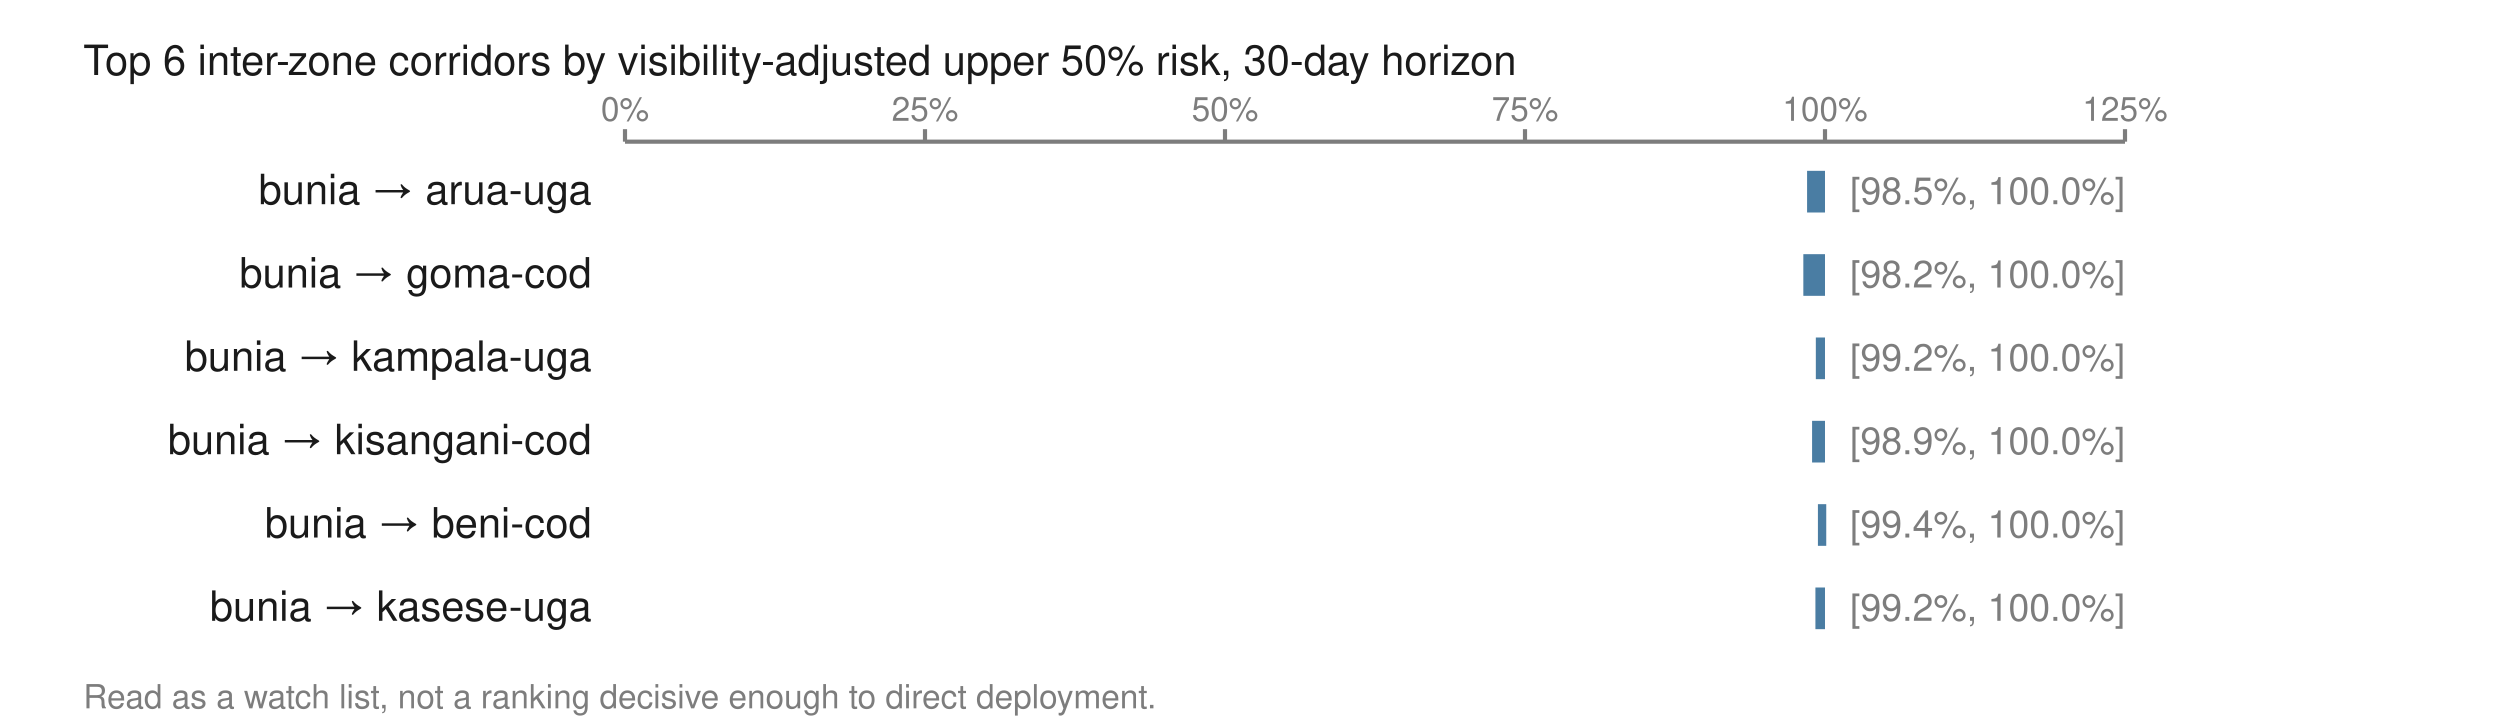
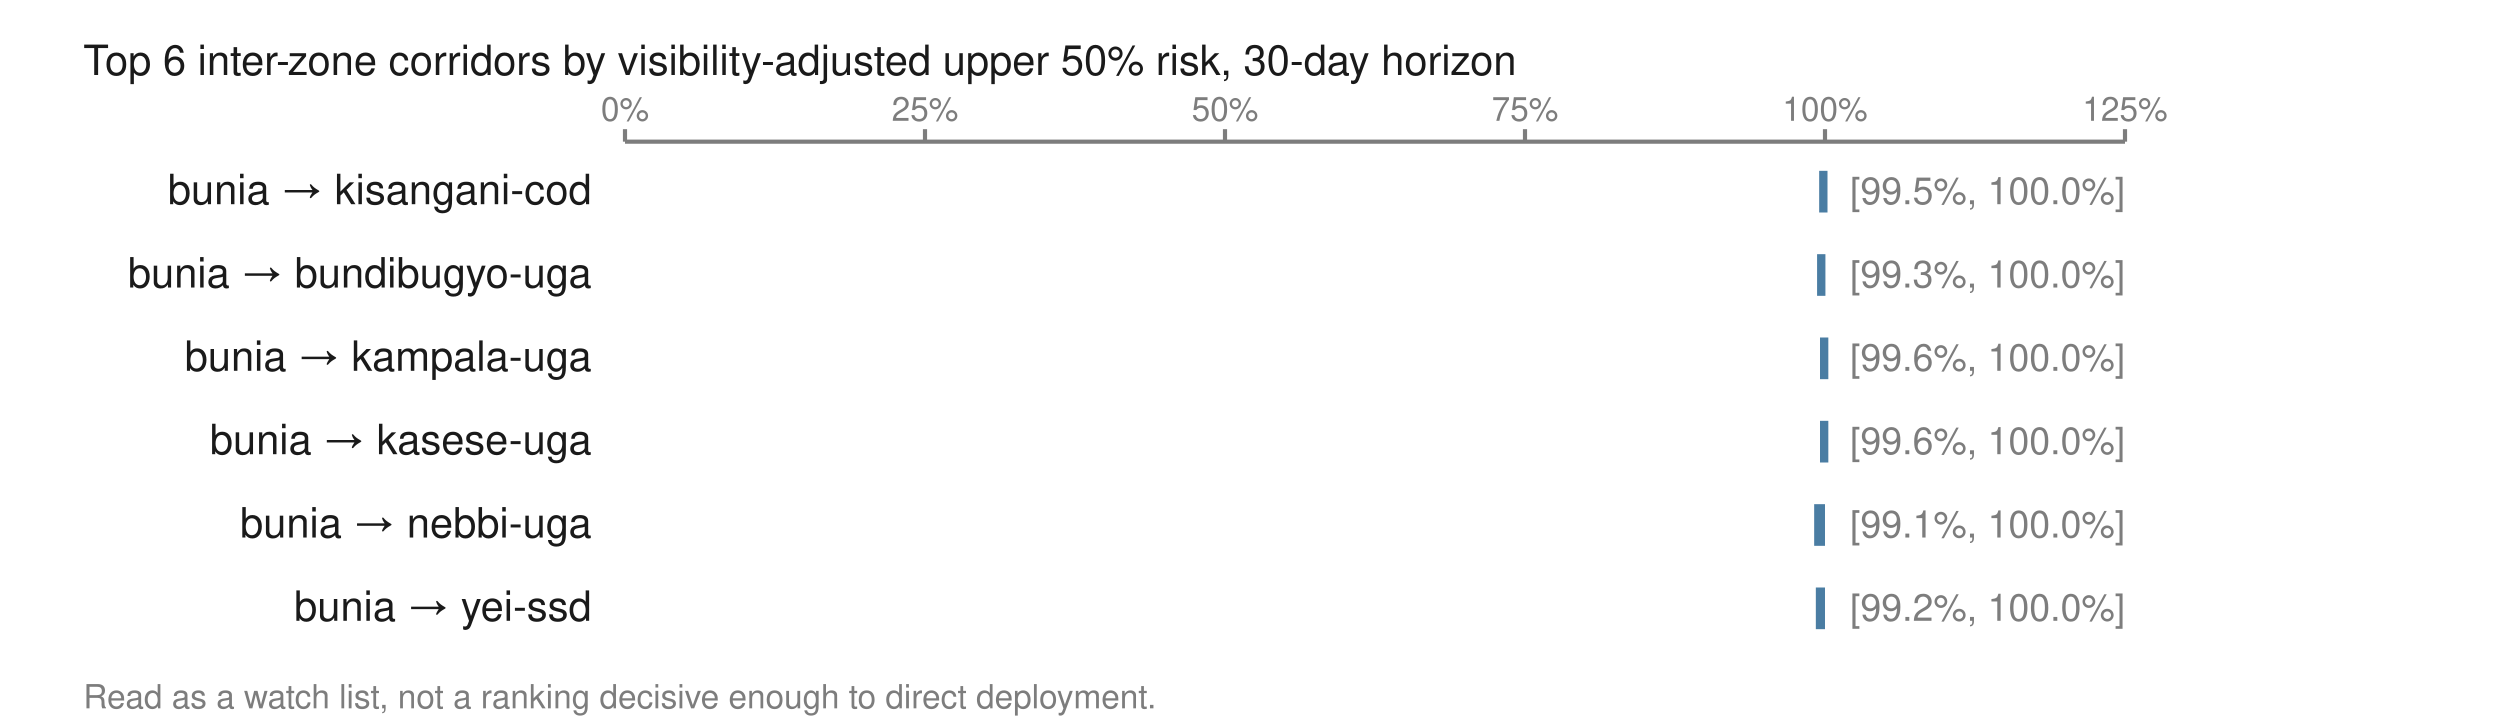
<svg xmlns="http://www.w3.org/2000/svg" viewBox="0 0 600 174" width="600" height="174" role="img" aria-labelledby="t">
  <text x="20.0" y="18.0" font-family="Helvetica,Arial,sans-serif" font-size="10" fill="#1a1a1a" font-weight="normal" text-anchor="start">Top 6 inter-zone corridors by visibility-adjusted upper 50% risk, 30-day horizon</text>
  <line x1="150.0" y1="34.0" x2="510.0" y2="34.0" stroke="#7d7d7d" stroke-width="1" />
  <line x1="150.0" y1="31.0" x2="150.0" y2="34.0" stroke="#7d7d7d" stroke-width="1" />
  <text x="150.0" y="29.0" font-family="Helvetica,Arial,sans-serif" font-size="8" fill="#7d7d7d" font-weight="normal" text-anchor="middle">0%</text>
  <line x1="222.0" y1="31.0" x2="222.0" y2="34.0" stroke="#7d7d7d" stroke-width="1" />
  <text x="222.0" y="29.0" font-family="Helvetica,Arial,sans-serif" font-size="8" fill="#7d7d7d" font-weight="normal" text-anchor="middle">25%</text>
  <line x1="294.0" y1="31.0" x2="294.0" y2="34.0" stroke="#7d7d7d" stroke-width="1" />
  <text x="294.0" y="29.0" font-family="Helvetica,Arial,sans-serif" font-size="8" fill="#7d7d7d" font-weight="normal" text-anchor="middle">50%</text>
  <line x1="366.0" y1="31.0" x2="366.0" y2="34.0" stroke="#7d7d7d" stroke-width="1" />
  <text x="366.0" y="29.0" font-family="Helvetica,Arial,sans-serif" font-size="8" fill="#7d7d7d" font-weight="normal" text-anchor="middle">75%</text>
  <line x1="438.0" y1="31.0" x2="438.0" y2="34.0" stroke="#7d7d7d" stroke-width="1" />
  <text x="438.0" y="29.0" font-family="Helvetica,Arial,sans-serif" font-size="8" fill="#7d7d7d" font-weight="normal" text-anchor="middle">100%</text>
  <line x1="510.0" y1="31.0" x2="510.0" y2="34.0" stroke="#7d7d7d" stroke-width="1" />
  <text x="510.0" y="29.0" font-family="Helvetica,Arial,sans-serif" font-size="8" fill="#7d7d7d" font-weight="normal" text-anchor="middle">125%</text>
-   <text x="142.0" y="49.0" font-family="Helvetica,Arial,sans-serif" font-size="10" fill="#1a1a1a" font-weight="normal" text-anchor="end">bunia → arua-uga</text>
-   <rect x="433.7" y="41.0" width="4.3" height="10.0" fill="#4a7da3" />
-   <text x="444.0" y="49.0" font-family="Helvetica,Arial,sans-serif" font-size="9" fill="#7d7d7d" font-weight="normal" text-anchor="start">[98.5%, 100.0%]</text>
-   <text x="142.0" y="69.0" font-family="Helvetica,Arial,sans-serif" font-size="10" fill="#1a1a1a" font-weight="normal" text-anchor="end">bunia → goma-cod</text>
-   <rect x="432.8" y="61.0" width="5.2" height="10.0" fill="#4a7da3" />
-   <text x="444.0" y="69.0" font-family="Helvetica,Arial,sans-serif" font-size="9" fill="#7d7d7d" font-weight="normal" text-anchor="start">[98.2%, 100.0%]</text>
+   <text x="142.0" y="49.0" font-family="Helvetica,Arial,sans-serif" font-size="10" fill="#1a1a1a" font-weight="normal" text-anchor="end">bunia → kisangani-cod</text>
+   <rect x="436.6" y="41.0" width="2.0" height="10.0" fill="#4a7da3" />
+   <text x="444.0" y="49.0" font-family="Helvetica,Arial,sans-serif" font-size="9" fill="#7d7d7d" font-weight="normal" text-anchor="start">[99.5%, 100.0%]</text>
+   <text x="142.0" y="69.0" font-family="Helvetica,Arial,sans-serif" font-size="10" fill="#1a1a1a" font-weight="normal" text-anchor="end">bunia → bundibugyo-uga</text>
+   <rect x="436.1" y="61.0" width="2.0" height="10.0" fill="#4a7da3" />
+   <text x="444.0" y="69.0" font-family="Helvetica,Arial,sans-serif" font-size="9" fill="#7d7d7d" font-weight="normal" text-anchor="start">[99.3%, 100.0%]</text>
  <text x="142.0" y="89.0" font-family="Helvetica,Arial,sans-serif" font-size="10" fill="#1a1a1a" font-weight="normal" text-anchor="end">bunia → kampala-uga</text>
-   <rect x="435.8" y="81.0" width="2.2" height="10.0" fill="#4a7da3" />
-   <text x="444.0" y="89.0" font-family="Helvetica,Arial,sans-serif" font-size="9" fill="#7d7d7d" font-weight="normal" text-anchor="start">[99.2%, 100.0%]</text>
-   <text x="142.0" y="109.0" font-family="Helvetica,Arial,sans-serif" font-size="10" fill="#1a1a1a" font-weight="normal" text-anchor="end">bunia → kisangani-cod</text>
-   <rect x="434.9" y="101.0" width="3.1" height="10.0" fill="#4a7da3" />
-   <text x="444.0" y="109.0" font-family="Helvetica,Arial,sans-serif" font-size="9" fill="#7d7d7d" font-weight="normal" text-anchor="start">[98.9%, 100.0%]</text>
-   <text x="142.0" y="129.0" font-family="Helvetica,Arial,sans-serif" font-size="10" fill="#1a1a1a" font-weight="normal" text-anchor="end">bunia → beni-cod</text>
-   <rect x="436.3" y="121.0" width="2.0" height="10.0" fill="#4a7da3" />
-   <text x="444.0" y="129.0" font-family="Helvetica,Arial,sans-serif" font-size="9" fill="#7d7d7d" font-weight="normal" text-anchor="start">[99.4%, 100.0%]</text>
-   <text x="142.0" y="149.0" font-family="Helvetica,Arial,sans-serif" font-size="10" fill="#1a1a1a" font-weight="normal" text-anchor="end">bunia → kasese-uga</text>
-   <rect x="435.7" y="141.0" width="2.3" height="10.0" fill="#4a7da3" />
+   <rect x="436.8" y="81.0" width="2.0" height="10.0" fill="#4a7da3" />
+   <text x="444.0" y="89.0" font-family="Helvetica,Arial,sans-serif" font-size="9" fill="#7d7d7d" font-weight="normal" text-anchor="start">[99.6%, 100.0%]</text>
+   <text x="142.0" y="109.0" font-family="Helvetica,Arial,sans-serif" font-size="10" fill="#1a1a1a" font-weight="normal" text-anchor="end">bunia → kasese-uga</text>
+   <rect x="436.8" y="101.0" width="2.0" height="10.0" fill="#4a7da3" />
+   <text x="444.0" y="109.0" font-family="Helvetica,Arial,sans-serif" font-size="9" fill="#7d7d7d" font-weight="normal" text-anchor="start">[99.6%, 100.0%]</text>
+   <text x="142.0" y="129.0" font-family="Helvetica,Arial,sans-serif" font-size="10" fill="#1a1a1a" font-weight="normal" text-anchor="end">bunia → nebbi-uga</text>
+   <rect x="435.4" y="121.0" width="2.6" height="10.0" fill="#4a7da3" />
+   <text x="444.0" y="129.0" font-family="Helvetica,Arial,sans-serif" font-size="9" fill="#7d7d7d" font-weight="normal" text-anchor="start">[99.1%, 100.0%]</text>
+   <text x="142.0" y="149.0" font-family="Helvetica,Arial,sans-serif" font-size="10" fill="#1a1a1a" font-weight="normal" text-anchor="end">bunia → yei-ssd</text>
+   <rect x="435.8" y="141.0" width="2.2" height="10.0" fill="#4a7da3" />
  <text x="444.0" y="149.0" font-family="Helvetica,Arial,sans-serif" font-size="9" fill="#7d7d7d" font-weight="normal" text-anchor="start">[99.2%, 100.0%]</text>
  <text x="20.0" y="170.0" font-family="Helvetica,Arial,sans-serif" font-size="8" fill="#7d7d7d" font-weight="normal" text-anchor="start">Read as a watch list, not a ranking decisive enough to direct deployment.</text>
</svg>
